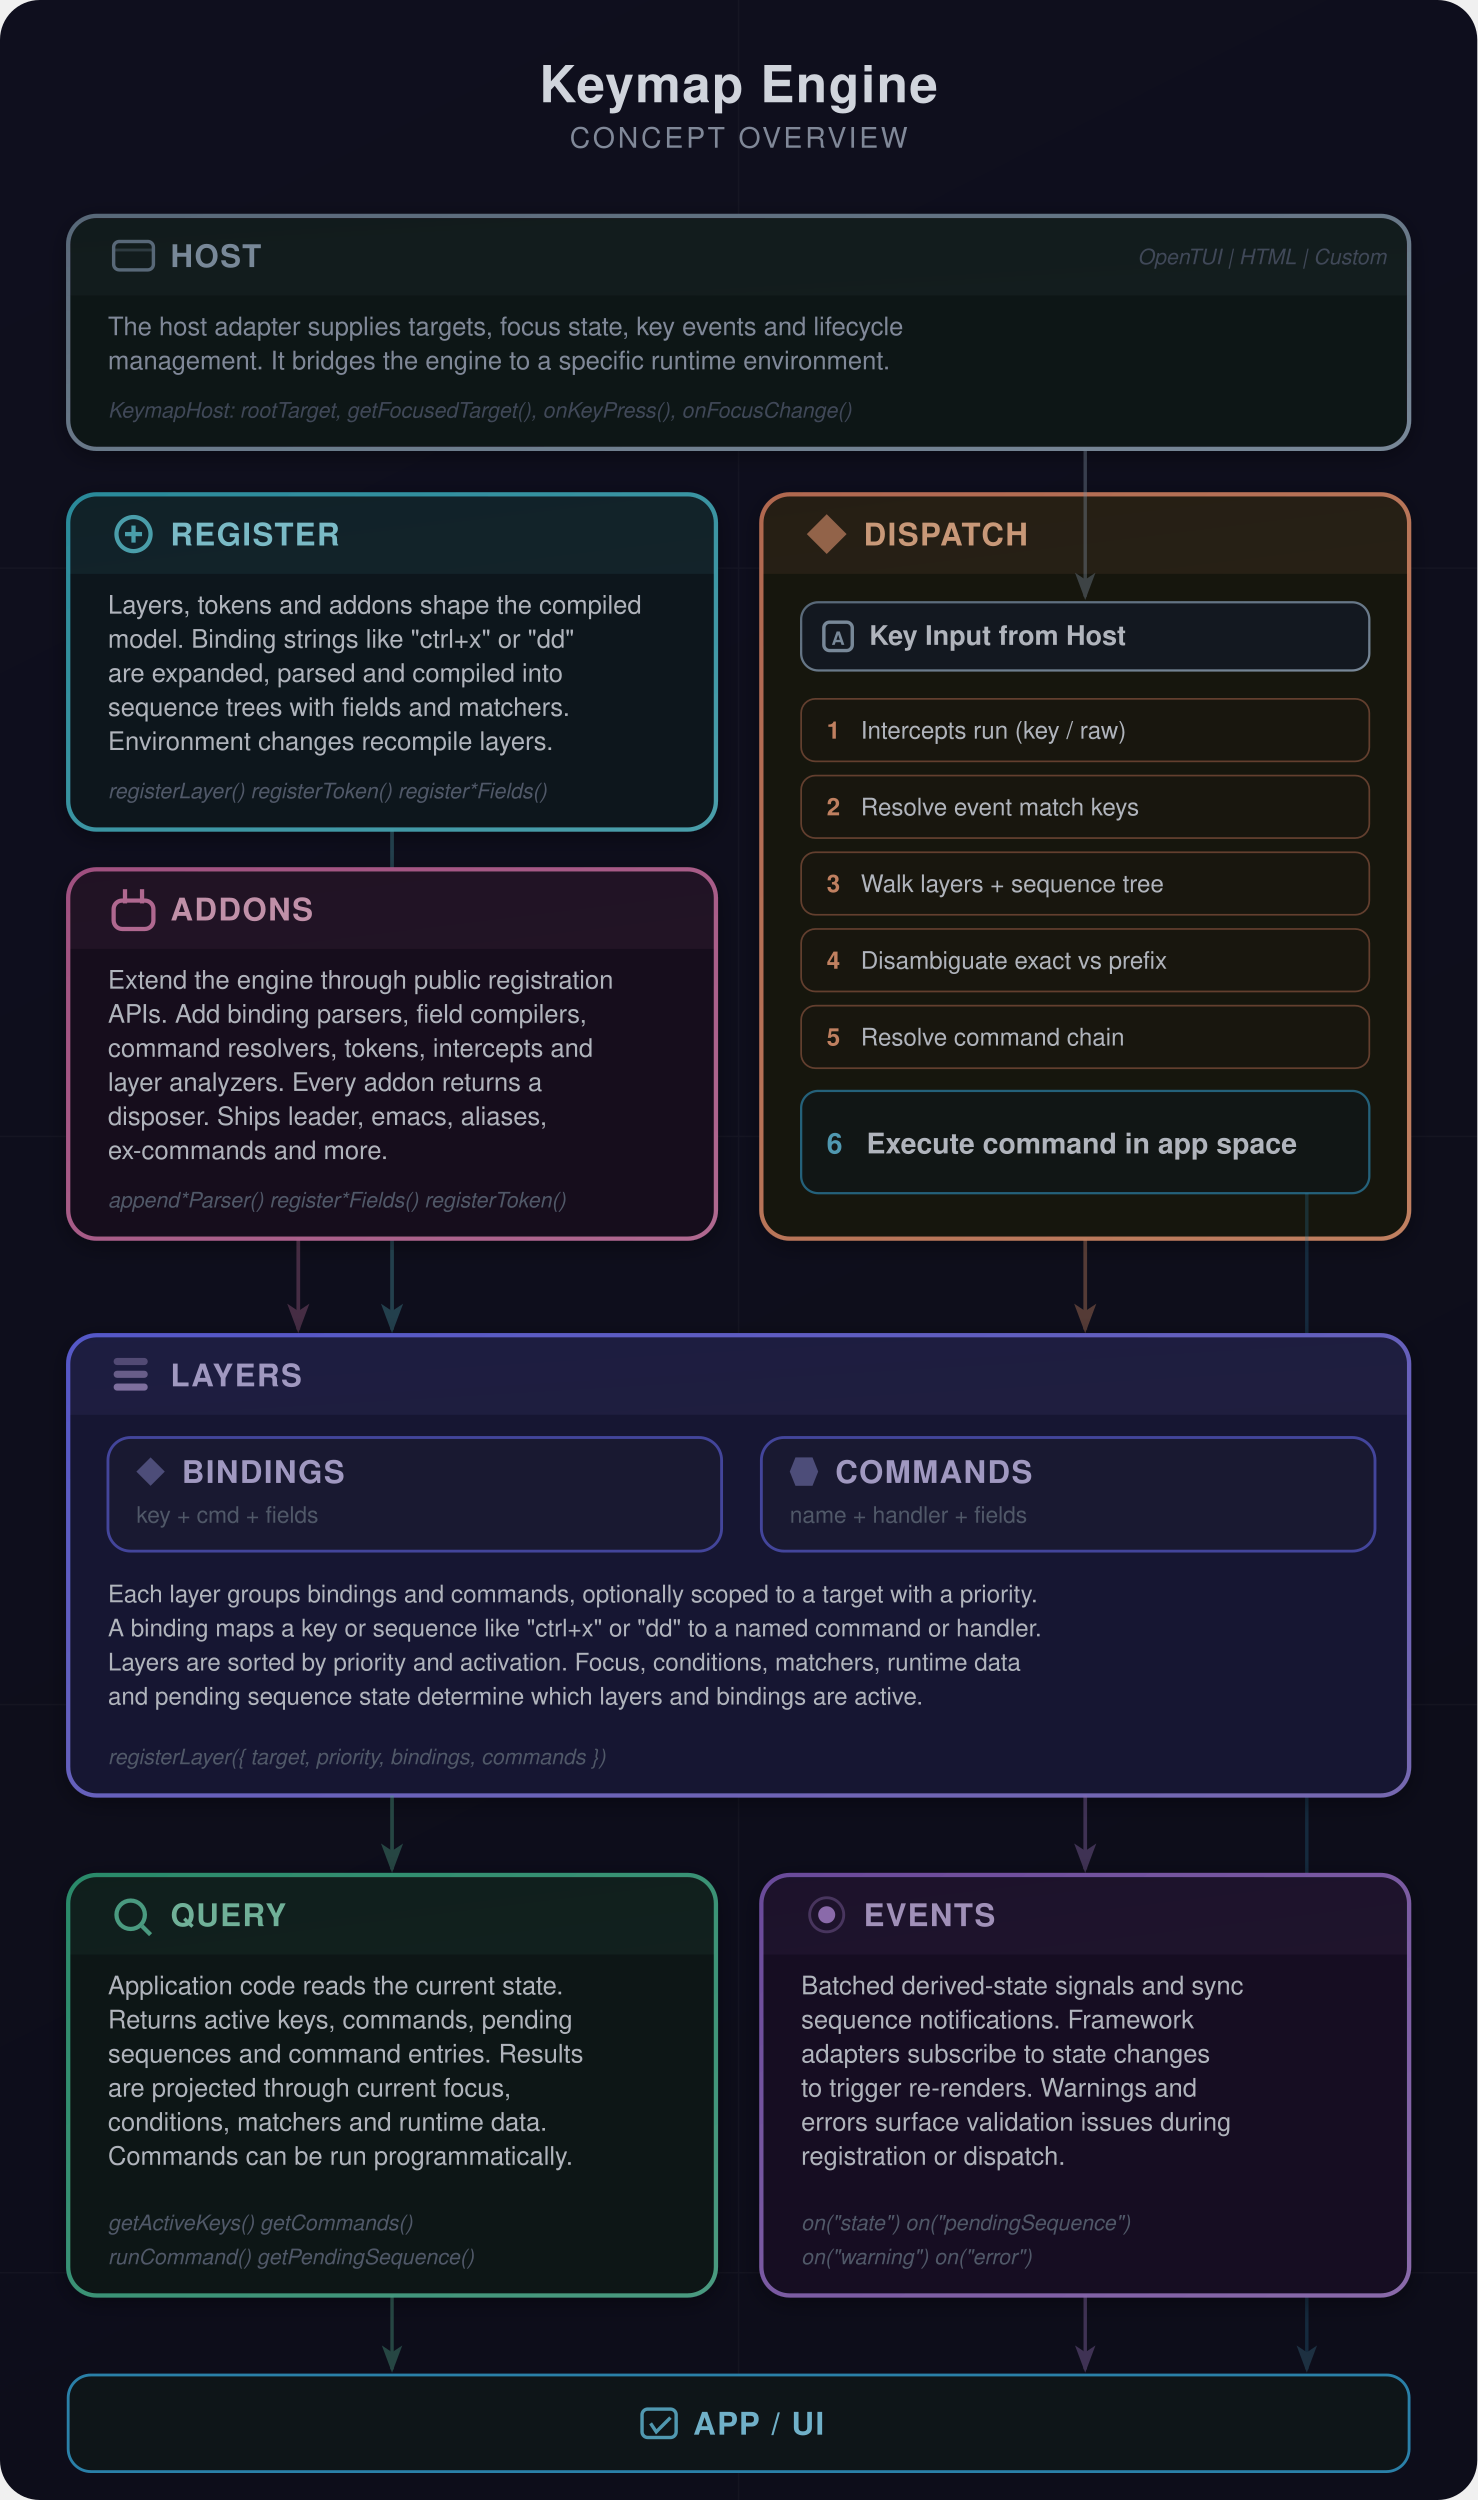
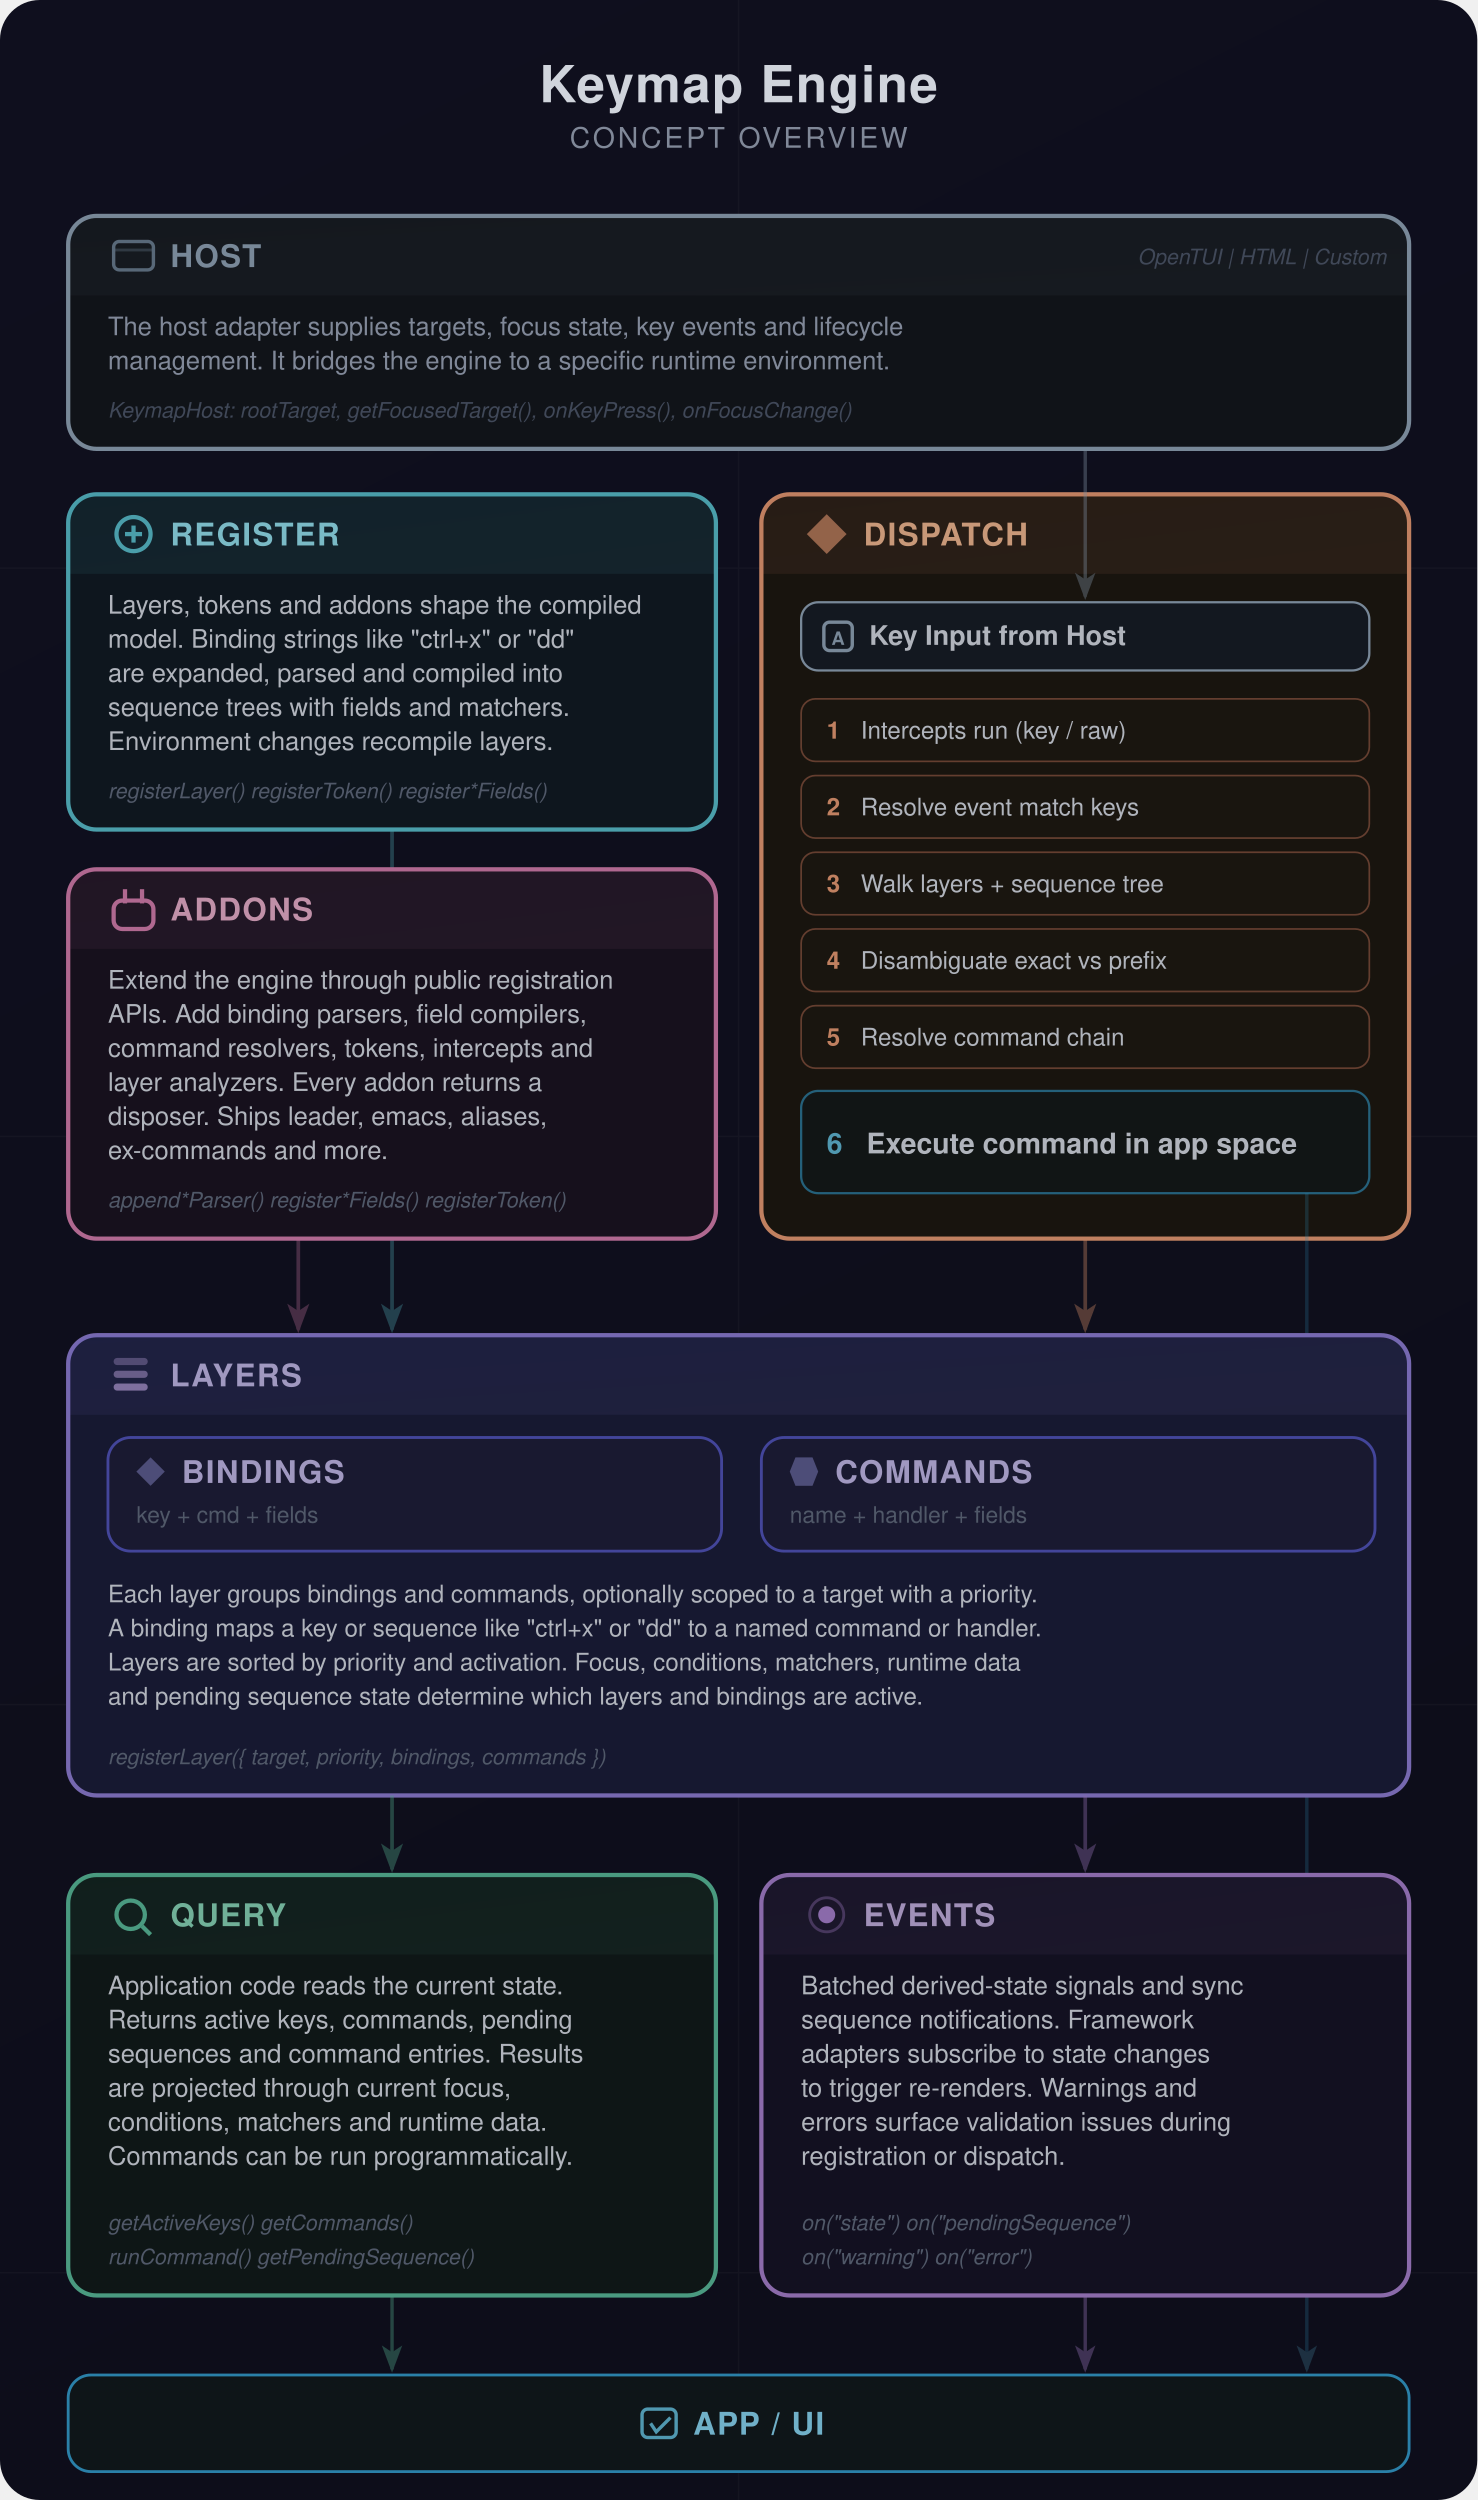
<svg xmlns="http://www.w3.org/2000/svg" viewBox="0 0 520 880" font-family="Helvetica, Arial, sans-serif">
  <defs>
    <linearGradient id="bgGrad" x1="0" y1="0" x2="0.3" y2="1">
      <stop offset="0%" stop-color="#0f0f1e" />
      <stop offset="100%" stop-color="#0d0d1a" />
    </linearGradient>
    <linearGradient id="layerGrad" x1="0" y1="0" x2="1" y2="1">
      <stop offset="0%" stop-color="#5558c8" />
      <stop offset="100%" stop-color="#7668b0" />
    </linearGradient>
    <linearGradient id="registerGrad" x1="0" y1="0" x2="1" y2="1">
      <stop offset="0%" stop-color="#2a8a9a" />
      <stop offset="100%" stop-color="#4a9eaa" />
    </linearGradient>
    <linearGradient id="dispatchGrad" x1="0" y1="0" x2="1" y2="1">
      <stop offset="0%" stop-color="#b06850" />
      <stop offset="100%" stop-color="#c08060" />
    </linearGradient>
    <linearGradient id="queryGrad" x1="0" y1="0" x2="1" y2="1">
      <stop offset="0%" stop-color="#2a8a6a" />
      <stop offset="100%" stop-color="#4a9a80" />
    </linearGradient>
    <linearGradient id="addonGrad" x1="0" y1="0" x2="1" y2="1">
      <stop offset="0%" stop-color="#a05080" />
      <stop offset="100%" stop-color="#b06890" />
    </linearGradient>
    <linearGradient id="hostGrad" x1="0" y1="0" x2="1" y2="1">
      <stop offset="0%" stop-color="#586878" />
      <stop offset="100%" stop-color="#788898" />
    </linearGradient>
    <linearGradient id="stateGrad" x1="0" y1="0" x2="1" y2="1">
      <stop offset="0%" stop-color="#6a4a9a" />
      <stop offset="100%" stop-color="#8a6aaa" />
    </linearGradient>
    <linearGradient id="appGrad" x1="0" y1="0" x2="1" y2="1">
      <stop offset="0%" stop-color="#2a80a8" />
      <stop offset="100%" stop-color="#4a98b8" />
    </linearGradient>
-     <filter id="softShadow" x="-10%" y="-10%" width="120%" height="120%">
-       <feDropShadow dx="0" dy="2" stdDeviation="4" flood-color="#000" flood-opacity="0.35" />
-     </filter>
    <marker id="arrowCyan" markerWidth="8" markerHeight="6" refX="7" refY="3" orient="auto">
      <path d="M0,0 L8,3 L0,6 L2,3 Z" fill="#4a9eaa" />
    </marker>
    <marker id="arrowAmber" markerWidth="8" markerHeight="6" refX="7" refY="3" orient="auto">
      <path d="M0,0 L8,3 L0,6 L2,3 Z" fill="#c08060" />
    </marker>
    <marker id="arrowGreen" markerWidth="8" markerHeight="6" refX="7" refY="3" orient="auto">
      <path d="M0,0 L8,3 L0,6 L2,3 Z" fill="#4a9a80" />
    </marker>
    <marker id="arrowPink" markerWidth="8" markerHeight="6" refX="7" refY="3" orient="auto">
      <path d="M0,0 L8,3 L0,6 L2,3 Z" fill="#b06890" />
    </marker>
    <marker id="arrowIndigo" markerWidth="8" markerHeight="6" refX="7" refY="3" orient="auto">
      <path d="M0,0 L8,3 L0,6 L2,3 Z" fill="#8a6aaa" />
    </marker>
    <marker id="arrowHost" markerWidth="8" markerHeight="6" refX="7" refY="3" orient="auto">
      <path d="M0,0 L8,3 L0,6 L2,3 Z" fill="#788898" />
    </marker>
    <marker id="arrowApp" markerWidth="8" markerHeight="6" refX="7" refY="3" orient="auto">
      <path d="M0,0 L8,3 L0,6 L2,3 Z" fill="#4a98b8" />
    </marker>
  </defs>
  <rect width="520" height="880" rx="14" fill="url(#bgGrad)" />
  <g opacity="0.03">
    <line x1="0" y1="200" x2="520" y2="200" stroke="#fff" stroke-width="0.5" />
    <line x1="0" y1="400" x2="520" y2="400" stroke="#fff" stroke-width="0.5" />
    <line x1="0" y1="600" x2="520" y2="600" stroke="#fff" stroke-width="0.5" />
    <line x1="0" y1="800" x2="520" y2="800" stroke="#fff" stroke-width="0.5" />
    <line x1="260" y1="0" x2="260" y2="880" stroke="#fff" stroke-width="0.5" />
  </g>
  <text x="260" y="36" text-anchor="middle" fill="#d0d4dc" font-size="18" font-weight="700" letter-spacing="0.5">Keymap Engine</text>
  <text x="260" y="52" text-anchor="middle" fill="#808898" font-size="10" letter-spacing="1">CONCEPT OVERVIEW</text>
-   <rect x="24" y="76" width="472" height="82" rx="10" fill="#101318" stroke="url(#hostGrad)" stroke-width="1.5" filter="url(#softShadow)" />
+   <rect x="24" y="76" width="472" height="82" rx="10" fill="#101318" stroke="#788898" stroke-width="1.5" />
  <path d="M34,76 L486,76 A10,10 0 0,1 496,86 L496,104 L24,104 L24,86 A10,10 0 0,1 34,76 Z" fill="url(#hostGrad)" opacity="0.06" />
  <g transform="translate(40, 85)">
    <rect x="0" y="0" width="14" height="10" rx="2" fill="none" stroke="#586878" stroke-width="1.2" />
    <line x1="0" y1="3" x2="14" y2="3" stroke="#586878" stroke-width="1" opacity="0.4" />
  </g>
  <text x="60" y="94" fill="#788898" font-size="11" font-weight="700" letter-spacing="0.5">HOST</text>
  <text x="488" y="93" fill="#404858" font-size="7.5" font-style="italic" text-anchor="end">OpenTUI | HTML | Custom</text>
  <text x="38" y="118" fill="#808898" font-size="9">The host adapter supplies targets, focus state, key events and lifecycle</text>
  <text x="38" y="130" fill="#808898" font-size="9">management. It bridges the engine to a specific runtime environment.</text>
  <text x="38" y="147" fill="#404858" font-size="7.5" font-style="italic">KeymapHost: rootTarget, getFocusedTarget(), onKeyPress(), onFocusChange()</text>
-   <rect x="24" y="174" width="228" height="118" rx="10" fill="#0e161e" stroke="url(#registerGrad)" stroke-width="1.5" filter="url(#softShadow)" />
+   <rect x="24" y="174" width="228" height="118" rx="10" fill="#0e161e" stroke="#4a9eaa" stroke-width="1.5" />
  <path d="M34,174 L242,174 A10,10 0 0,1 252,184 L252,202 L24,202 L24,184 A10,10 0 0,1 34,174 Z" fill="url(#registerGrad)" opacity="0.1" />
  <g transform="translate(40, 181)">
    <circle cx="7" cy="7" r="6" fill="none" stroke="#4a9eaa" stroke-width="1.5" />
    <line x1="7" y1="4" x2="7" y2="10" stroke="#4a9eaa" stroke-width="1.5" />
    <line x1="4" y1="7" x2="10" y2="7" stroke="#4a9eaa" stroke-width="1.5" />
  </g>
  <text x="60" y="192" fill="#7abac6" font-size="11" font-weight="700" letter-spacing="0.5">REGISTER</text>
  <text x="38" y="216" fill="#b0b4bc" font-size="9">Layers, tokens and addons shape the compiled</text>
  <text x="38" y="228" fill="#b0b4bc" font-size="9">model. Binding strings like "ctrl+x" or "dd"</text>
  <text x="38" y="240" fill="#b0b4bc" font-size="9">are expanded, parsed and compiled into</text>
  <text x="38" y="252" fill="#b0b4bc" font-size="9">sequence trees with fields and matchers.</text>
  <text x="38" y="264" fill="#b0b4bc" font-size="9">Environment changes recompile layers.</text>
  <text x="38" y="281" fill="#505868" font-size="7.5" font-style="italic">registerLayer() registerToken() register*Fields()</text>
  <path d="M138,292 L138,440" fill="none" stroke="#4a9eaa" stroke-width="1.3" opacity="0.35" />
-   <rect x="24" y="306" width="228" height="130" rx="10" fill="#16101c" stroke="url(#addonGrad)" stroke-width="1.5" filter="url(#softShadow)" />
+   <rect x="24" y="306" width="228" height="130" rx="10" fill="#16101c" stroke="#b06890" stroke-width="1.5" />
  <path d="M34,306 L242,306 A10,10 0 0,1 252,316 L252,334 L24,334 L24,316 A10,10 0 0,1 34,306 Z" fill="url(#addonGrad)" opacity="0.08" />
  <g transform="translate(40, 313)">
    <rect x="0" y="4" width="14" height="10" rx="3" fill="none" stroke="#b06890" stroke-width="1.5" />
    <line x1="4" y1="0" x2="4" y2="5" stroke="#b06890" stroke-width="1.5" />
    <line x1="10" y1="0" x2="10" y2="5" stroke="#b06890" stroke-width="1.5" />
  </g>
  <text x="60" y="324" fill="#c090a8" font-size="11" font-weight="700" letter-spacing="0.5">ADDONS</text>
  <text x="38" y="348" fill="#b0b4bc" font-size="9">Extend the engine through public registration</text>
  <text x="38" y="360" fill="#b0b4bc" font-size="9">APIs. Add binding parsers, field compilers,</text>
  <text x="38" y="372" fill="#b0b4bc" font-size="9">command resolvers, tokens, intercepts and</text>
  <text x="38" y="384" fill="#b0b4bc" font-size="9">layer analyzers. Every addon returns a</text>
  <text x="38" y="396" fill="#b0b4bc" font-size="9">disposer. Ships leader, emacs, aliases,</text>
  <text x="38" y="408" fill="#b0b4bc" font-size="9">ex-commands and more.</text>
  <text x="38" y="425" fill="#505868" font-size="7.5" font-style="italic">append*Parser() register*Fields() registerToken()</text>
-   <rect x="268" y="174" width="228" height="262" rx="10" fill="#18140e" stroke="url(#dispatchGrad)" stroke-width="1.5" filter="url(#softShadow)" />
+   <rect x="268" y="174" width="228" height="262" rx="10" fill="#18140e" stroke="#c08060" stroke-width="1.5" />
  <path d="M278,174 L486,174 A10,10 0 0,1 496,184 L496,202 L268,202 L268,184 A10,10 0 0,1 278,174 Z" fill="url(#dispatchGrad)" opacity="0.1" />
  <g transform="translate(284, 181)">
    <polygon points="0,7 7,0 14,7 7,14" fill="#c08060" opacity="0.7" />
  </g>
  <text x="304" y="192" fill="#c89878" font-size="11" font-weight="700" letter-spacing="0.5">DISPATCH</text>
  <path d="M382,158 L382,210" fill="none" stroke="#788898" stroke-width="1.2" marker-end="url(#arrowHost)" opacity="0.4" />
-   <rect x="282" y="212" width="200" height="24" rx="6" fill="#131820" stroke="url(#hostGrad)" stroke-width="0.8" />
+   <rect x="282" y="212" width="200" height="24" rx="6" fill="#131820" stroke="#788898" stroke-width="0.8" />
  <g transform="translate(290, 219)">
    <rect x="0" y="0" width="10" height="10" rx="2" fill="none" stroke="#788898" stroke-width="1.2" />
    <text x="5" y="8" text-anchor="middle" fill="#788898" font-size="6.5" font-weight="700">A</text>
  </g>
  <text x="306" y="227" fill="#b0b4bc" font-size="9.5" font-weight="600">Key Input from Host</text>
  <rect x="282" y="246" width="200" height="22" rx="5" fill="#1a1510" stroke="#b06850" stroke-width="0.6" opacity="0.5" />
  <text x="291" y="260" fill="#c08060" font-size="8.5" font-weight="600">1</text>
  <text x="303" y="260" fill="#b0b4bc" font-size="8.5">Intercepts run (key / raw)</text>
  <rect x="282" y="273" width="200" height="22" rx="5" fill="#1a1510" stroke="#b06850" stroke-width="0.6" opacity="0.5" />
  <text x="291" y="287" fill="#c08060" font-size="8.5" font-weight="600">2</text>
  <text x="303" y="287" fill="#b0b4bc" font-size="8.5">Resolve event match keys</text>
  <rect x="282" y="300" width="200" height="22" rx="5" fill="#1a1510" stroke="#b06850" stroke-width="0.6" opacity="0.5" />
  <text x="291" y="314" fill="#c08060" font-size="8.5" font-weight="600">3</text>
  <text x="303" y="314" fill="#b0b4bc" font-size="8.5">Walk layers + sequence tree</text>
  <rect x="282" y="327" width="200" height="22" rx="5" fill="#1a1510" stroke="#b06850" stroke-width="0.6" opacity="0.5" />
  <text x="291" y="341" fill="#c08060" font-size="8.5" font-weight="600">4</text>
  <text x="303" y="341" fill="#b0b4bc" font-size="8.5">Disambiguate exact vs prefix</text>
  <rect x="282" y="354" width="200" height="22" rx="5" fill="#1a1510" stroke="#b06850" stroke-width="0.6" opacity="0.5" />
  <text x="291" y="368" fill="#c08060" font-size="8.5" font-weight="600">5</text>
  <text x="303" y="368" fill="#b0b4bc" font-size="8.5">Resolve command chain</text>
  <rect x="282" y="384" width="200" height="36" rx="6" fill="#0e1518" stroke="#2a80a8" stroke-width="0.8" opacity="0.7" />
  <text x="291" y="406" fill="#5098b0" font-size="10" font-weight="700">6</text>
  <text x="305" y="406" fill="#b0b4bc" font-size="10" font-weight="700">Execute command in app space</text>
  <path d="M460,420 L460,834" fill="none" stroke="#2a80a8" stroke-width="1.2" marker-end="url(#arrowApp)" opacity="0.25" />
  <path d="M138,440 L138,468" fill="none" stroke="#4a9eaa" stroke-width="1.3" marker-end="url(#arrowCyan)" opacity="0.35" />
  <path d="M105,436 L105,468" fill="none" stroke="#b06890" stroke-width="1.3" marker-end="url(#arrowPink)" opacity="0.35" />
  <path d="M382,436 L382,468" fill="none" stroke="#c08060" stroke-width="1.3" marker-end="url(#arrowAmber)" opacity="0.4" />
-   <rect x="24" y="470" width="472" height="162" rx="10" fill="#161830" stroke="url(#layerGrad)" stroke-width="1.5" filter="url(#softShadow)" />
+   <rect x="24" y="470" width="472" height="162" rx="10" fill="#161830" stroke="#7668b0" stroke-width="1.5" />
  <path d="M34,470 L486,470 A10,10 0 0,1 496,480 L496,498 L24,498 L24,480 A10,10 0 0,1 34,470 Z" fill="url(#layerGrad)" opacity="0.1" />
  <g transform="translate(40, 476)">
    <rect x="0" y="2" width="12" height="2.5" rx="1.2" fill="#8878a8" opacity="0.5" />
    <rect x="0" y="6.5" width="12" height="2.5" rx="1.2" fill="#8878a8" opacity="0.7" />
    <rect x="0" y="11" width="12" height="2.5" rx="1.2" fill="#8878a8" opacity="0.9" />
  </g>
  <text x="60" y="488" fill="#a098c0" font-size="11" font-weight="700" letter-spacing="0.5">LAYERS</text>
  <rect x="38" y="506" width="216" height="40" rx="8" fill="#1a1a30" stroke="#5558c8" stroke-width="1" opacity="0.7" />
  <g transform="translate(48, 513)">
    <path d="M0,5 L5,0 L10,5 L5,10 Z" fill="#7070a8" opacity="0.6" />
  </g>
  <text x="64" y="522" fill="#a098c0" font-size="11" font-weight="700" letter-spacing="0.5">BINDINGS</text>
  <text x="48" y="536" fill="#505868" font-size="8">key + cmd + fields</text>
  <rect x="268" y="506" width="216" height="40" rx="8" fill="#1a1a30" stroke="#5558c8" stroke-width="1" opacity="0.7" />
  <g transform="translate(278, 513)">
    <path d="M2,0 L8,0 L10,5 L8,10 L2,10 L0,5 Z" fill="#7070a8" opacity="0.6" />
  </g>
  <text x="294" y="522" fill="#a098c0" font-size="11" font-weight="700" letter-spacing="0.5">COMMANDS</text>
  <text x="278" y="536" fill="#505868" font-size="8">name + handler + fields</text>
  <text x="38" y="564" fill="#b0b4bc" font-size="8.5">Each layer groups bindings and commands, optionally scoped to a target with a priority.</text>
  <text x="38" y="576" fill="#b0b4bc" font-size="8.5">A binding maps a key or sequence like "ctrl+x" or "dd" to a named command or handler.</text>
  <text x="38" y="588" fill="#b0b4bc" font-size="8.5">Layers are sorted by priority and activation. Focus, conditions, matchers, runtime data</text>
  <text x="38" y="600" fill="#b0b4bc" font-size="8.5">and pending sequence state determine which layers and bindings are active.</text>
  <text x="38" y="621" fill="#505868" font-size="7.5" font-style="italic">registerLayer({ target, priority, bindings, commands })</text>
  <path d="M138,632 L138,658" fill="none" stroke="#4a9a80" stroke-width="1.3" marker-end="url(#arrowGreen)" opacity="0.4" />
  <path d="M382,632 L382,658" fill="none" stroke="#8a6aaa" stroke-width="1.3" marker-end="url(#arrowIndigo)" opacity="0.4" />
-   <rect x="24" y="660" width="228" height="148" rx="10" fill="#0e1616" stroke="url(#queryGrad)" stroke-width="1.5" filter="url(#softShadow)" />
+   <rect x="24" y="660" width="228" height="148" rx="10" fill="#0e1616" stroke="#4a9a80" stroke-width="1.5" />
  <path d="M34,660 L242,660 A10,10 0 0,1 252,670 L252,688 L24,688 L24,670 A10,10 0 0,1 34,660 Z" fill="url(#queryGrad)" opacity="0.08" />
  <g transform="translate(40, 668)">
    <circle cx="6" cy="6" r="5" fill="none" stroke="#4a9a80" stroke-width="1.5" />
    <line x1="10" y1="10" x2="13" y2="13" stroke="#4a9a80" stroke-width="1.5" />
  </g>
  <text x="60" y="678" fill="#70b098" font-size="11" font-weight="700" letter-spacing="0.5">QUERY</text>
  <text x="38" y="702" fill="#b0b4bc" font-size="9">Application code reads the current state.</text>
  <text x="38" y="714" fill="#b0b4bc" font-size="9">Returns active keys, commands, pending</text>
  <text x="38" y="726" fill="#b0b4bc" font-size="9">sequences and command entries. Results</text>
  <text x="38" y="738" fill="#b0b4bc" font-size="9">are projected through current focus,</text>
  <text x="38" y="750" fill="#b0b4bc" font-size="9">conditions, matchers and runtime data.</text>
  <text x="38" y="762" fill="#b0b4bc" font-size="9">Commands can be run programmatically.</text>
  <text x="38" y="785" fill="#505868" font-size="7.5" font-style="italic">getActiveKeys() getCommands()</text>
  <text x="38" y="797" fill="#505868" font-size="7.5" font-style="italic">runCommand() getPendingSequence()</text>
-   <rect x="268" y="660" width="228" height="148" rx="10" fill="#121020" stroke="url(#stateGrad)" stroke-width="1.5" filter="url(#softShadow)" />
+   <rect x="268" y="660" width="228" height="148" rx="10" fill="#121020" stroke="#8a6aaa" stroke-width="1.5" />
  <path d="M278,660 L486,660 A10,10 0 0,1 496,670 L496,688 L268,688 L268,670 A10,10 0 0,1 278,660 Z" fill="url(#stateGrad)" opacity="0.08" />
  <g transform="translate(284, 667)">
    <circle cx="7" cy="7" r="3" fill="#8a6aaa" />
    <circle cx="7" cy="7" r="6" fill="none" stroke="#8a6aaa" stroke-width="1" opacity="0.4" />
  </g>
  <text x="304" y="678" fill="#a090b8" font-size="11" font-weight="700" letter-spacing="0.5">EVENTS</text>
  <text x="282" y="702" fill="#b0b4bc" font-size="9">Batched derived-state signals and sync</text>
  <text x="282" y="714" fill="#b0b4bc" font-size="9">sequence notifications. Framework</text>
  <text x="282" y="726" fill="#b0b4bc" font-size="9">adapters subscribe to state changes</text>
  <text x="282" y="738" fill="#b0b4bc" font-size="9">to trigger re-renders. Warnings and</text>
  <text x="282" y="750" fill="#b0b4bc" font-size="9">errors surface validation issues during</text>
  <text x="282" y="762" fill="#b0b4bc" font-size="9">registration or dispatch.</text>
  <text x="282" y="785" fill="#505868" font-size="7.5" font-style="italic">on("state") on("pendingSequence")</text>
  <text x="282" y="797" fill="#505868" font-size="7.5" font-style="italic">on("warning") on("error")</text>
  <path d="M138,808 L138,834" fill="none" stroke="#4a9a80" stroke-width="1.2" marker-end="url(#arrowGreen)" opacity="0.4" />
  <path d="M382,808 L382,834" fill="none" stroke="#8a6aaa" stroke-width="1.2" marker-end="url(#arrowIndigo)" opacity="0.4" />
  <rect x="24" y="836" width="472" height="34" rx="8" fill="#0e1518" stroke="#2a80a8" stroke-width="1" />
  <g transform="translate(226, 848)">
    <rect x="0" y="0" width="12" height="10" rx="2" fill="none" stroke="#5098b0" stroke-width="1.2" />
    <polyline points="3,5 5,8 10,3" fill="none" stroke="#5098b0" stroke-width="1.2" />
  </g>
  <text x="244" y="857" fill="#70b0c8" font-size="11" font-weight="700" letter-spacing="0.5">APP / UI</text>
</svg>
